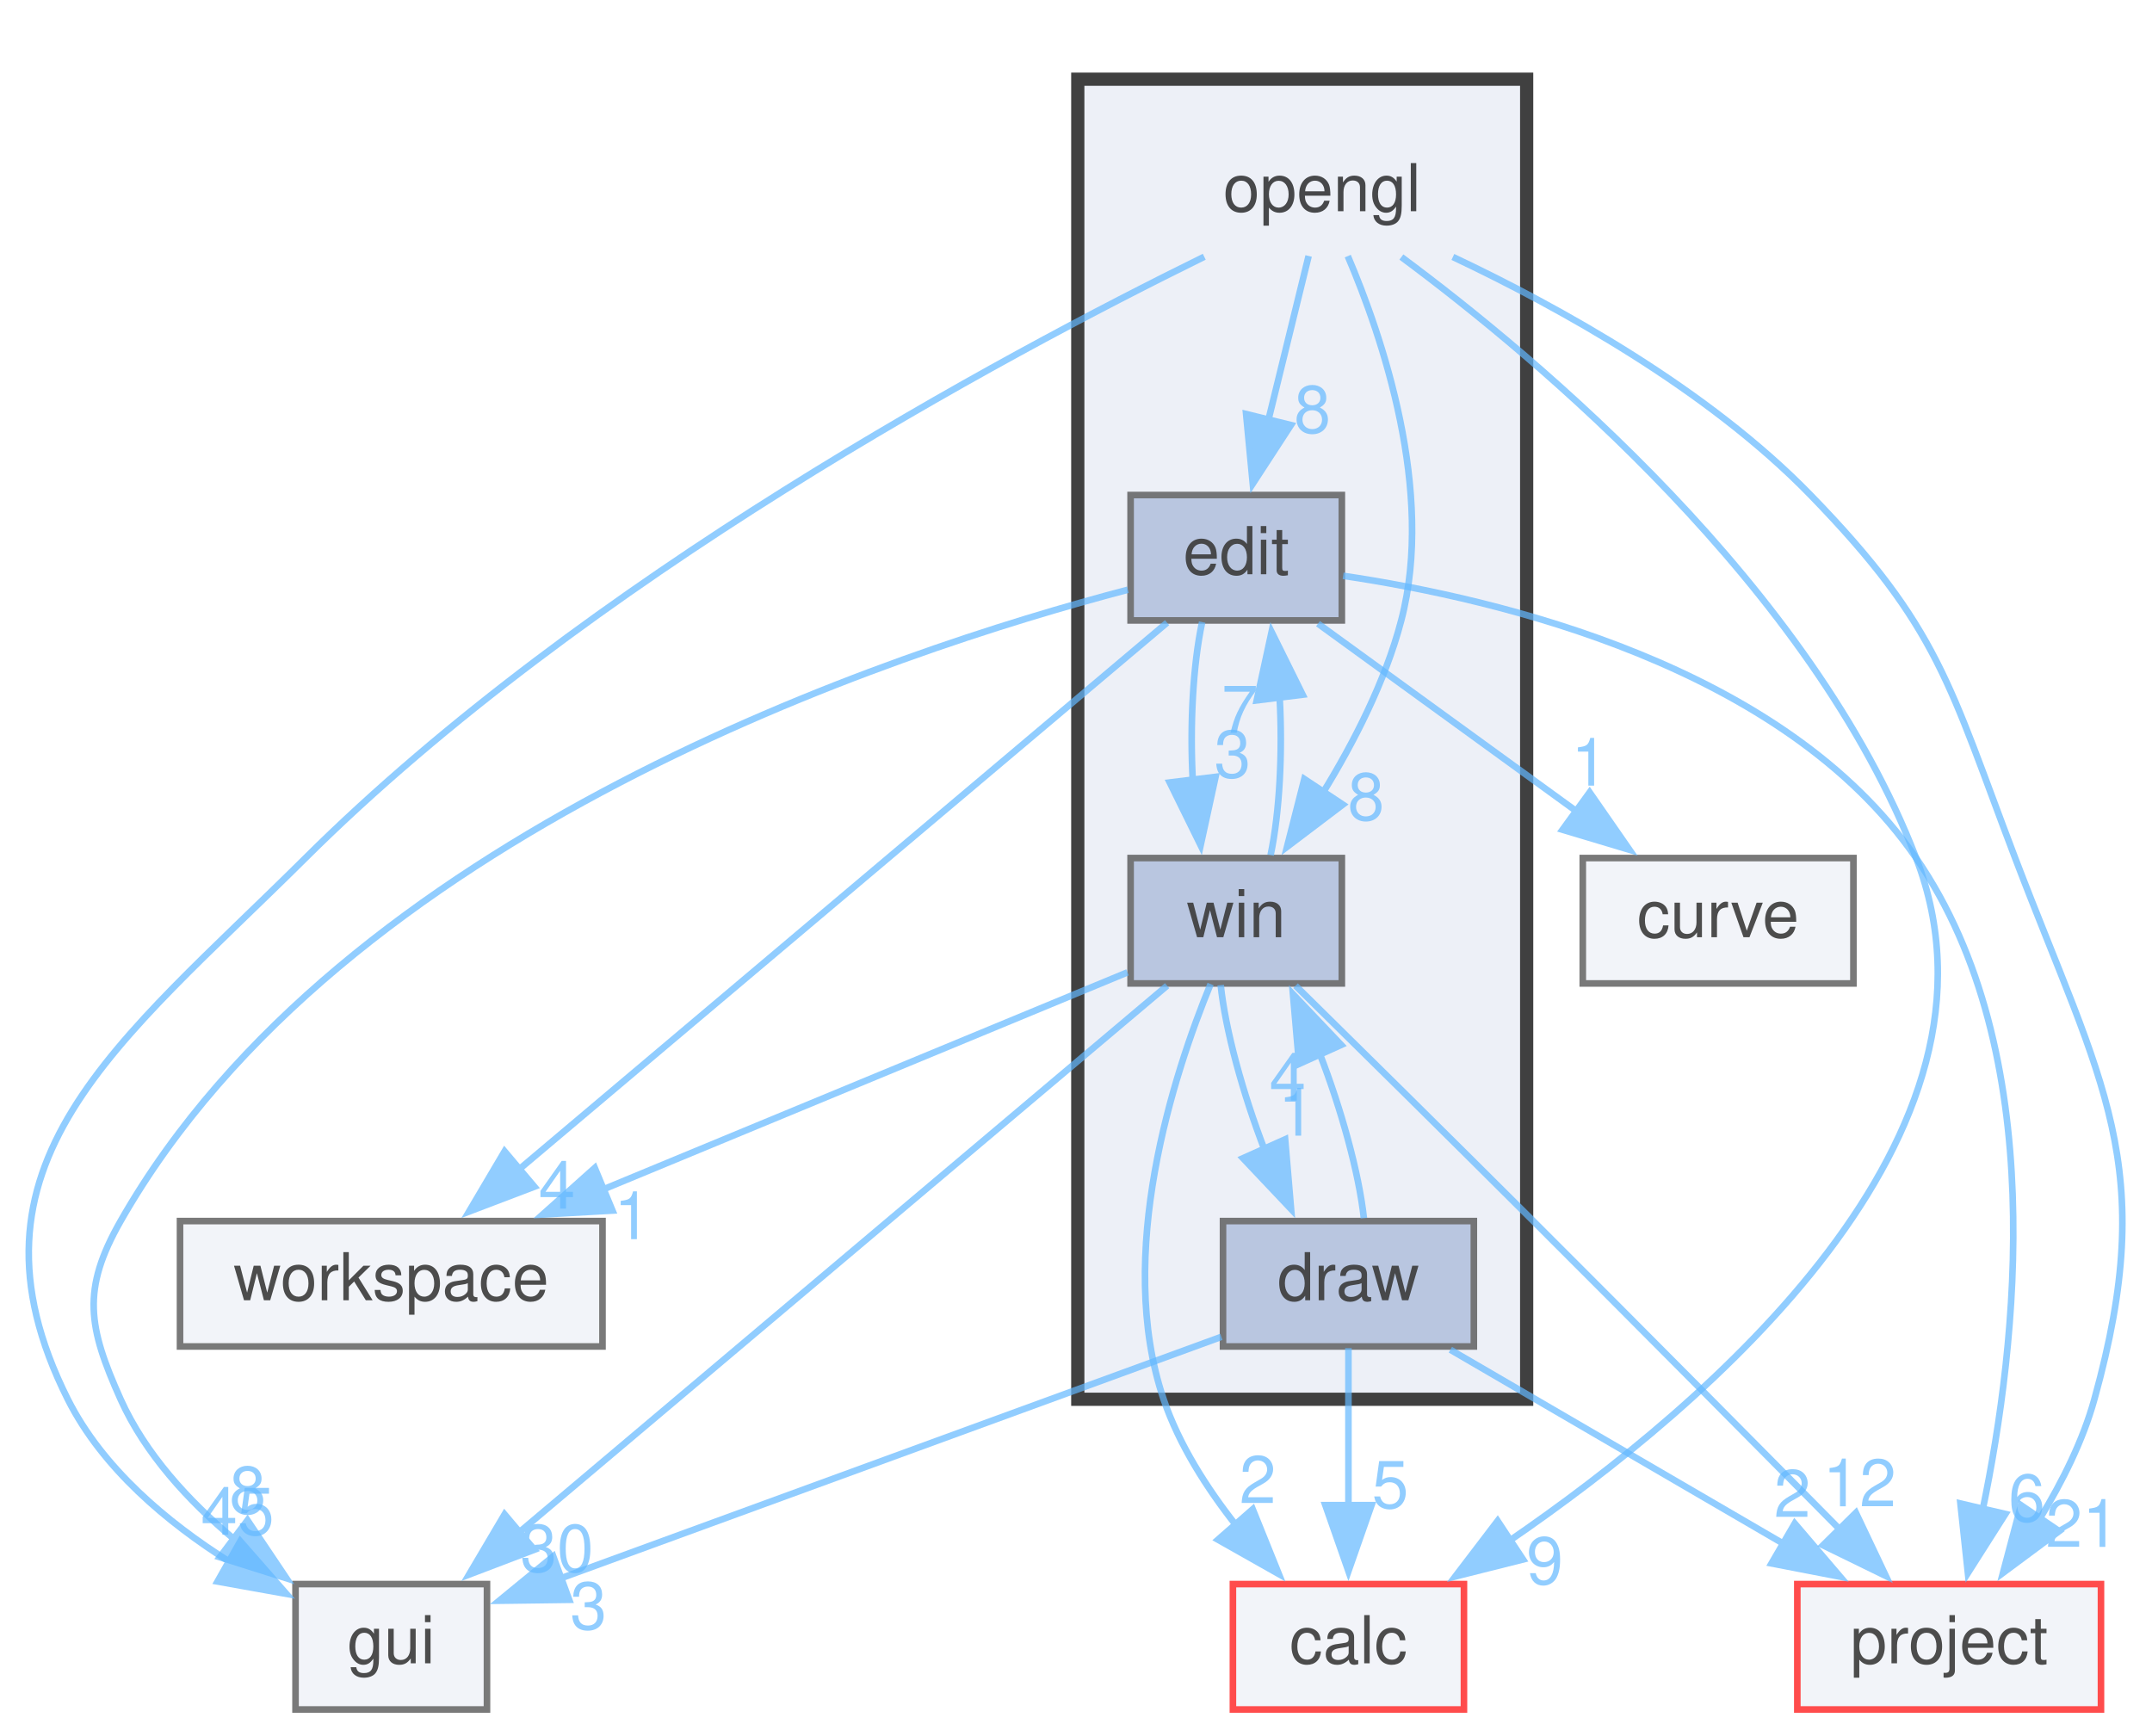
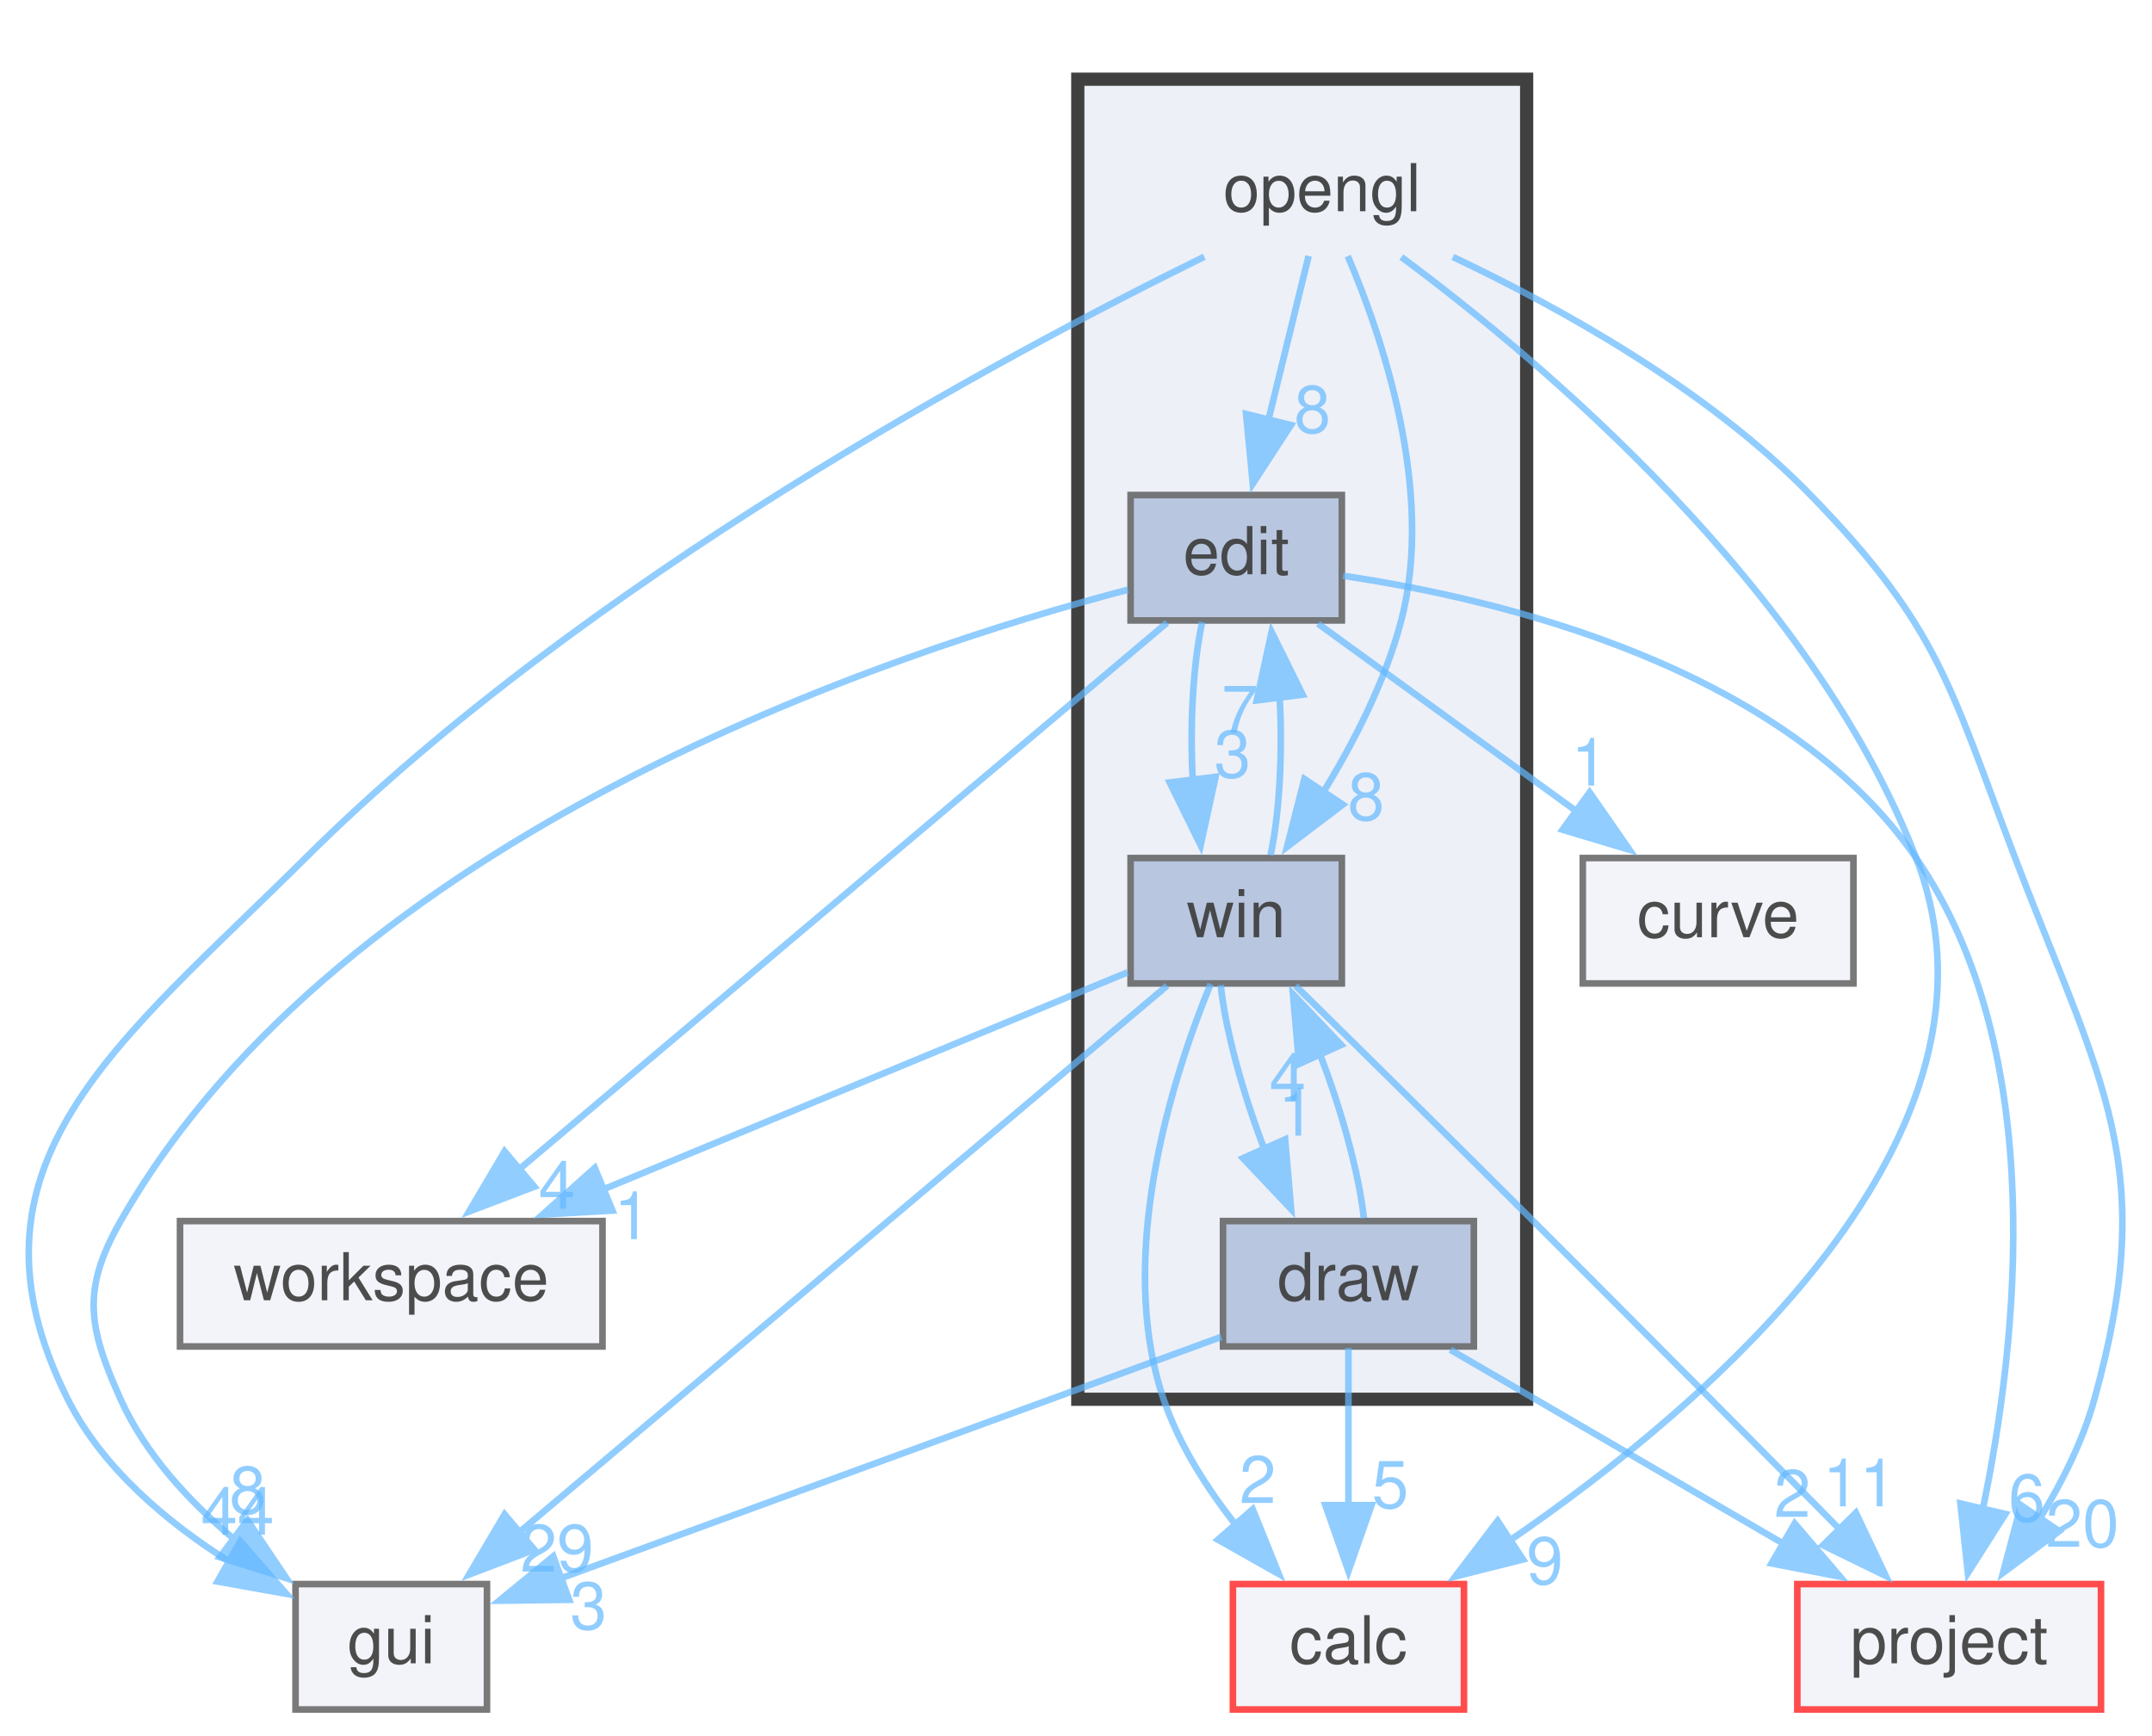
<svg xmlns="http://www.w3.org/2000/svg" xmlns:xlink="http://www.w3.org/1999/xlink" width="326pt" height="263pt" viewBox="0.00 0.00 325.54 263.00">
  <svg id="main" version="1.1" xml:space="preserve">
    <style type="text/css">
.node, .edge {opacity: 0.7;}
.node.selected, .edge.selected {opacity: 1;}
.edge:hover path { stroke: red; }
.edge:hover polygon { stroke: red; fill: red; }
</style>
    <svg id="graph" class="graph">
      <g id="graph0" class="graph" transform="scale(1 1) rotate(0) translate(4 259)">
        <g id="clust1" class="cluster">
          <g id="a_clust1">
            <a xlink:href="dir_e3787dfdbc46fad3e6d80e1f98f95a2e.html" target="_top">
              <polygon fill="#edf0f7" stroke="#404040" stroke-width="2" points="159.04,-47 159.04,-247 227.04,-247 227.04,-47 159.04,-47" />
            </a>
          </g>
        </g>
        <g id="node1" class="node">
          <text text-anchor="middle" x="196.04" y="-227" font-family="Helvetica,sans-Serif" font-size="10.00">opengl</text>
        </g>
        <g id="node3" class="node">
          <g id="a_node3">
            <a xlink:href="dir_418eabe1aa0952264a697ba7817a92a9.html" target="_top" xlink:title="edit">
              <polygon fill="#a2b4d6" stroke="#404040" points="199.04,-184 167.04,-184 167.04,-165 199.04,-165 199.04,-184" />
              <text text-anchor="middle" x="183.04" y="-172" font-family="Helvetica,sans-Serif" font-size="10.00">edit</text>
            </a>
          </g>
        </g>
        <g id="edge3" class="edge">
          <g id="a_edge3">
            <a xlink:href="dir_000012_000007.html" target="_top">
              <path fill="none" stroke="#63b8ff" d="M194.01,-220.22C192.38,-213.57 190.02,-203.96 187.91,-195.34" />
              <polygon fill="#63b8ff" stroke="#63b8ff" points="191.33,-194.6 185.55,-185.72 184.54,-196.27 191.33,-194.6" />
            </a>
          </g>
          <g id="a_edge3-headlabel">
            <a xlink:href="dir_000012_000007.html" target="_top" xlink:title="8">
              <text text-anchor="middle" x="194.59" y="-193.44" font-family="Helvetica,sans-Serif" font-size="10.00" fill="#63b8ff">8</text>
            </a>
          </g>
        </g>
        <g id="node4" class="node">
          <g id="a_node4">
            <a xlink:href="dir_35218102a3d553d0037dd9e6309944ae.html" target="_top" xlink:title="win">
              <polygon fill="#a2b4d6" stroke="#404040" points="199.04,-129 167.04,-129 167.04,-110 199.04,-110 199.04,-129" />
              <text text-anchor="middle" x="183.04" y="-117" font-family="Helvetica,sans-Serif" font-size="10.00">win</text>
            </a>
          </g>
        </g>
        <g id="edge2" class="edge">
          <g id="a_edge2">
            <a xlink:href="dir_000012_000015.html" target="_top">
              <path fill="none" stroke="#63b8ff" d="M199.94,-220.2C205.15,-207.99 213.16,-184.54 208.04,-165 205.64,-155.81 200.86,-146.5 196.12,-138.8" />
              <polygon fill="#63b8ff" stroke="#63b8ff" points="199.19,-137.1 190.74,-130.7 193.36,-140.97 199.19,-137.1" />
            </a>
          </g>
          <g id="a_edge2-headlabel">
            <a xlink:href="dir_000012_000015.html" target="_top" xlink:title="8">
              <text text-anchor="middle" x="202.71" y="-134.76" font-family="Helvetica,sans-Serif" font-size="10.00" fill="#63b8ff">8</text>
            </a>
          </g>
        </g>
        <g id="node5" class="node">
          <g id="a_node5">
            <a xlink:href="dir_00f0a3b1654669903f8939607e046ce9.html" target="_top" xlink:title="project">
              <polygon fill="#edf0f7" stroke="red" points="314.04,-19 268.04,-19 268.04,0 314.04,0 314.04,-19" />
              <text text-anchor="middle" x="291.04" y="-7" font-family="Helvetica,sans-Serif" font-size="10.00">project</text>
            </a>
          </g>
        </g>
        <g id="edge1" class="edge">
          <g id="a_edge1">
            <a xlink:href="dir_000012_000013.html" target="_top">
              <path fill="none" stroke="#63b8ff" d="M215.86,-220.07C231.96,-212.46 254.47,-200.02 270.04,-184 289.6,-163.88 291.05,-155.22 301.04,-129 314.16,-94.58 322.91,-82.49 313.04,-47 311.31,-40.74 308.17,-34.49 304.81,-28.97" />
              <polygon fill="#63b8ff" stroke="#63b8ff" points="307.71,-27.02 299.2,-20.7 301.92,-30.95 307.71,-27.02" />
            </a>
          </g>
          <g id="a_edge1-headlabel">
-             <a xlink:href="dir_000012_000013.html" target="_top" xlink:title="21">
-               <text text-anchor="middle" x="311.23" y="-24.64" font-family="Helvetica,sans-Serif" font-size="10.00" fill="#63b8ff">21</text>
+             <a xlink:href="dir_000012_000013.html" target="_top" xlink:title="20">
+               <text text-anchor="middle" x="311.23" y="-24.64" font-family="Helvetica,sans-Serif" font-size="10.00" fill="#63b8ff">20</text>
            </a>
          </g>
        </g>
        <g id="node7" class="node">
          <g id="a_node7">
            <a xlink:href="dir_4f43f4cad42e15ad2210eb2040958738.html" target="_top" xlink:title="calc">
              <polygon fill="#edf0f7" stroke="red" points="217.54,-19 182.54,-19 182.54,0 217.54,0 217.54,-19" />
              <text text-anchor="middle" x="200.04" y="-7" font-family="Helvetica,sans-Serif" font-size="10.00">calc</text>
            </a>
          </g>
        </g>
        <g id="edge4" class="edge">
          <g id="a_edge4">
            <a xlink:href="dir_000012_000001.html" target="_top">
              <path fill="none" stroke="#63b8ff" d="M208.06,-220.06C228.71,-204.74 270.22,-170.08 286.04,-129 302.2,-87.05 254.99,-46.5 224.25,-25.44" />
              <polygon fill="#63b8ff" stroke="#63b8ff" points="226.49,-22.73 216.22,-20.15 222.64,-28.57 226.49,-22.73" />
            </a>
          </g>
          <g id="a_edge4-headlabel">
            <a xlink:href="dir_000012_000001.html" target="_top" xlink:title="9">
              <text text-anchor="middle" x="229.79" y="-19" font-family="Helvetica,sans-Serif" font-size="10.00" fill="#63b8ff">9</text>
            </a>
          </g>
        </g>
        <g id="node8" class="node">
          <g id="a_node8">
            <a xlink:href="dir_99d0482cf009f9d97a0877749b817f19.html" target="_top" xlink:title="gui">
              <polygon fill="#edf0f7" stroke="#404040" points="69.54,-19 40.54,-19 40.54,0 69.54,0 69.54,-19" />
              <text text-anchor="middle" x="55.04" y="-7" font-family="Helvetica,sans-Serif" font-size="10.00">gui</text>
            </a>
          </g>
        </g>
        <g id="edge5" class="edge">
          <g id="a_edge5">
            <a xlink:href="dir_000012_000010.html" target="_top">
              <path fill="none" stroke="#63b8ff" d="M178.2,-220.1C147.64,-205.07 84.49,-171.19 42.04,-129 13.82,-100.94 -11.81,-82.57 6.04,-47 11.29,-36.56 21.09,-28.34 30.56,-22.37" />
              <polygon fill="#63b8ff" stroke="#63b8ff" points="32.17,-25.49 39.15,-17.52 28.72,-19.39 32.17,-25.49" />
            </a>
          </g>
          <g id="a_edge5-headlabel">
-             <a xlink:href="dir_000012_000010.html" target="_top" xlink:title="45">
-               <text text-anchor="middle" x="31.75" y="-26.48" font-family="Helvetica,sans-Serif" font-size="10.00" fill="#63b8ff">45</text>
+             <a xlink:href="dir_000012_000010.html" target="_top" xlink:title="44">
+               <text text-anchor="middle" x="31.75" y="-26.48" font-family="Helvetica,sans-Serif" font-size="10.00" fill="#63b8ff">44</text>
            </a>
          </g>
        </g>
        <g id="node2" class="node">
          <g id="a_node2">
            <a xlink:href="dir_c02b696957f033c7e5cd8ce997138e40.html" target="_top" xlink:title="draw">
              <polygon fill="#a2b4d6" stroke="#404040" points="219.04,-74 181.04,-74 181.04,-55 219.04,-55 219.04,-74" />
              <text text-anchor="middle" x="200.04" y="-62" font-family="Helvetica,sans-Serif" font-size="10.00">draw</text>
            </a>
          </g>
        </g>
        <g id="edge7" class="edge">
          <g id="a_edge7">
            <a xlink:href="dir_000006_000015.html" target="_top">
              <path fill="none" stroke="#63b8ff" d="M202.38,-74.44C201.63,-81.28 198.96,-90.96 195.64,-99.5" />
              <polygon fill="#63b8ff" stroke="#63b8ff" points="192.56,-97.81 191.64,-108.37 198.94,-100.69 192.56,-97.81" />
            </a>
          </g>
          <g id="a_edge7-headlabel">
            <a xlink:href="dir_000006_000015.html" target="_top" xlink:title="4">
              <text text-anchor="middle" x="190.83" y="-92.25" font-family="Helvetica,sans-Serif" font-size="10.00" fill="#63b8ff">4</text>
            </a>
          </g>
        </g>
        <g id="edge6" class="edge">
          <g id="a_edge6">
            <a xlink:href="dir_000006_000013.html" target="_top">
              <path fill="none" stroke="#63b8ff" d="M215.48,-54.51C229.29,-46.47 249.79,-34.53 265.95,-25.11" />
              <polygon fill="#63b8ff" stroke="#63b8ff" points="267.65,-28.18 274.53,-20.12 264.13,-22.13 267.65,-28.18" />
            </a>
          </g>
          <g id="a_edge6-headlabel">
            <a xlink:href="dir_000006_000013.html" target="_top" xlink:title="2">
              <text text-anchor="middle" x="267.28" y="-29.18" font-family="Helvetica,sans-Serif" font-size="10.00" fill="#63b8ff">2</text>
            </a>
          </g>
        </g>
        <g id="edge8" class="edge">
          <g id="a_edge8">
            <a xlink:href="dir_000006_000001.html" target="_top">
              <path fill="none" stroke="#63b8ff" d="M200.04,-54.75C200.04,-48.27 200.04,-39.16 200.04,-30.9" />
              <polygon fill="#63b8ff" stroke="#63b8ff" points="203.54,-30.96 200.04,-20.96 196.54,-30.96 203.54,-30.96" />
            </a>
          </g>
          <g id="a_edge8-headlabel">
            <a xlink:href="dir_000006_000001.html" target="_top" xlink:title="5">
              <text text-anchor="middle" x="206.38" y="-30.54" font-family="Helvetica,sans-Serif" font-size="10.00" fill="#63b8ff">5</text>
            </a>
          </g>
        </g>
        <g id="edge9" class="edge">
          <g id="a_edge9">
            <a xlink:href="dir_000006_000010.html" target="_top">
              <path fill="none" stroke="#63b8ff" d="M180.79,-56.46C155.06,-47.06 109.39,-30.37 80.75,-19.89" />
              <polygon fill="#63b8ff" stroke="#63b8ff" points="81.99,-16.62 71.39,-16.48 79.58,-23.2 81.99,-16.62" />
            </a>
          </g>
          <g id="a_edge9-headlabel">
            <a xlink:href="dir_000006_000010.html" target="_top" xlink:title="3">
              <text text-anchor="middle" x="84.92" y="-12.17" font-family="Helvetica,sans-Serif" font-size="10.00" fill="#63b8ff">3</text>
            </a>
          </g>
        </g>
        <g id="edge11" class="edge">
          <g id="a_edge11">
            <a xlink:href="dir_000007_000015.html" target="_top">
              <path fill="none" stroke="#63b8ff" d="M177.88,-164.75C176.47,-158.19 176,-148.95 176.47,-140.6" />
              <polygon fill="#63b8ff" stroke="#63b8ff" points="179.91,-141.3 177.65,-130.94 172.97,-140.45 179.91,-141.3" />
            </a>
          </g>
          <g id="a_edge11-headlabel">
            <a xlink:href="dir_000007_000015.html" target="_top" xlink:title="3">
              <text text-anchor="middle" x="182.48" y="-141.21" font-family="Helvetica,sans-Serif" font-size="10.00" fill="#63b8ff">3</text>
            </a>
          </g>
        </g>
        <g id="edge10" class="edge">
          <g id="a_edge10">
            <a xlink:href="dir_000007_000013.html" target="_top">
              <path fill="none" stroke="#63b8ff" d="M199.24,-171.76C222.85,-168.27 266.06,-158.05 286.04,-129 306.31,-99.54 301.38,-55.52 296.12,-30.25" />
              <polygon fill="#63b8ff" stroke="#63b8ff" points="299.56,-29.62 293.88,-20.68 292.75,-31.21 299.56,-29.62" />
            </a>
          </g>
          <g id="a_edge10-headlabel">
            <a xlink:href="dir_000007_000013.html" target="_top" xlink:title="6">
              <text text-anchor="middle" x="302.8" y="-28.5" font-family="Helvetica,sans-Serif" font-size="10.00" fill="#63b8ff">6</text>
            </a>
          </g>
        </g>
        <g id="node6" class="node">
          <g id="a_node6">
            <a xlink:href="dir_46fb1afe702e1a8810ee5ae756e6207c.html" target="_top" xlink:title="curve">
              <polygon fill="#edf0f7" stroke="#404040" points="276.54,-129 235.54,-129 235.54,-110 276.54,-110 276.54,-129" />
              <text text-anchor="middle" x="256.04" y="-117" font-family="Helvetica,sans-Serif" font-size="10.00">curve</text>
            </a>
          </g>
        </g>
        <g id="edge12" class="edge">
          <g id="a_edge12">
            <a xlink:href="dir_000007_000004.html" target="_top">
              <path fill="none" stroke="#63b8ff" d="M195.43,-164.51C206.19,-156.7 222.01,-145.21 234.8,-135.93" />
              <polygon fill="#63b8ff" stroke="#63b8ff" points="236.58,-138.95 242.62,-130.25 232.47,-133.29 236.58,-138.95" />
            </a>
          </g>
          <g id="a_edge12-headlabel">
            <a xlink:href="dir_000007_000004.html" target="_top" xlink:title="1">
              <text text-anchor="middle" x="236.57" y="-139.97" font-family="Helvetica,sans-Serif" font-size="10.00" fill="#63b8ff">1</text>
            </a>
          </g>
        </g>
        <g id="edge13" class="edge">
          <g id="a_edge13">
            <a xlink:href="dir_000007_000010.html" target="_top">
              <path fill="none" stroke="#63b8ff" d="M166.63,-169.65C131.11,-160.33 47.61,-132.85 14.04,-74 8.1,-63.58 9.13,-57.95 14.04,-47 17.75,-38.75 24.33,-31.6 31.16,-25.87" />
              <polygon fill="#63b8ff" stroke="#63b8ff" points="33.26,-28.67 39.16,-19.88 29.06,-23.07 33.26,-28.67" />
            </a>
          </g>
          <g id="a_edge13-headlabel">
            <a xlink:href="dir_000007_000010.html" target="_top" xlink:title="8">
              <text text-anchor="middle" x="33.3" y="-29.69" font-family="Helvetica,sans-Serif" font-size="10.00" fill="#63b8ff">8</text>
            </a>
          </g>
        </g>
        <g id="node9" class="node">
          <g id="a_node9">
            <a xlink:href="dir_f6a83b7e0ebe317a15f9505bd2dc12ce.html" target="_top" xlink:title="workspace">
              <polygon fill="#edf0f7" stroke="#404040" points="87.04,-74 23.04,-74 23.04,-55 87.04,-55 87.04,-74" />
              <text text-anchor="middle" x="55.04" y="-62" font-family="Helvetica,sans-Serif" font-size="10.00">workspace</text>
            </a>
          </g>
        </g>
        <g id="edge14" class="edge">
          <g id="a_edge14">
            <a xlink:href="dir_000007_000016.html" target="_top">
              <path fill="none" stroke="#63b8ff" d="M172.57,-164.66C151.1,-146.55 101.81,-104.96 74.38,-81.81" />
              <polygon fill="#63b8ff" stroke="#63b8ff" points="76.72,-79.21 66.82,-75.44 72.21,-84.56 76.72,-79.21" />
            </a>
          </g>
          <g id="a_edge14-headlabel">
            <a xlink:href="dir_000007_000016.html" target="_top" xlink:title="4">
              <text text-anchor="middle" x="80.14" y="-75.88" font-family="Helvetica,sans-Serif" font-size="10.00" fill="#63b8ff">4</text>
            </a>
          </g>
        </g>
        <g id="edge19" class="edge">
          <g id="a_edge19">
            <a xlink:href="dir_000015_000006.html" target="_top">
              <path fill="none" stroke="#63b8ff" d="M180.69,-109.75C181.4,-102.96 184.05,-93.3 187.36,-84.73" />
              <polygon fill="#63b8ff" stroke="#63b8ff" points="190.45,-86.38 191.35,-75.82 184.07,-83.52 190.45,-86.38" />
            </a>
          </g>
          <g id="a_edge19-headlabel">
            <a xlink:href="dir_000015_000006.html" target="_top" xlink:title="1">
              <text text-anchor="middle" x="192.19" y="-86.94" font-family="Helvetica,sans-Serif" font-size="10.00" fill="#63b8ff">1</text>
            </a>
          </g>
        </g>
        <g id="edge16" class="edge">
          <g id="a_edge16">
            <a xlink:href="dir_000015_000007.html" target="_top">
              <path fill="none" stroke="#63b8ff" d="M188.25,-129.44C189.63,-135.97 190.08,-145.1 189.62,-153.35" />
              <polygon fill="#63b8ff" stroke="#63b8ff" points="186.15,-152.89 188.4,-163.25 193.1,-153.75 186.15,-152.89" />
            </a>
          </g>
          <g id="a_edge16-headlabel">
            <a xlink:href="dir_000015_000007.html" target="_top" xlink:title="7">
              <text text-anchor="middle" x="183.59" y="-147.98" font-family="Helvetica,sans-Serif" font-size="10.00" fill="#63b8ff">7</text>
            </a>
          </g>
        </g>
        <g id="edge15" class="edge">
          <g id="a_edge15">
            <a xlink:href="dir_000015_000013.html" target="_top">
              <path fill="none" stroke="#63b8ff" d="M192.03,-109.66C201.14,-100.7 215.6,-86.42 228.04,-74 243.94,-58.13 261.98,-39.93 274.67,-27.09" />
              <polygon fill="#63b8ff" stroke="#63b8ff" points="276.91,-29.8 281.45,-20.23 271.93,-24.88 276.91,-29.8" />
            </a>
          </g>
          <g id="a_edge15-headlabel">
-             <a xlink:href="dir_000015_000013.html" target="_top" xlink:title="12">
-               <text text-anchor="middle" x="277.47" y="-30.78" font-family="Helvetica,sans-Serif" font-size="10.00" fill="#63b8ff">12</text>
+             <a xlink:href="dir_000015_000013.html" target="_top" xlink:title="11">
+               <text text-anchor="middle" x="277.47" y="-30.78" font-family="Helvetica,sans-Serif" font-size="10.00" fill="#63b8ff">11</text>
            </a>
          </g>
        </g>
        <g id="edge17" class="edge">
          <g id="a_edge17">
            <a xlink:href="dir_000015_000001.html" target="_top">
              <path fill="none" stroke="#63b8ff" d="M179.16,-109.91C173.55,-96.25 164.62,-68.88 172.04,-47 174.38,-40.12 178.59,-33.52 183.05,-27.87" />
              <polygon fill="#63b8ff" stroke="#63b8ff" points="185.54,-30.34 189.5,-20.52 180.28,-25.73 185.54,-30.34" />
            </a>
          </g>
          <g id="a_edge17-headlabel">
            <a xlink:href="dir_000015_000001.html" target="_top" xlink:title="2">
              <text text-anchor="middle" x="186.3" y="-31.28" font-family="Helvetica,sans-Serif" font-size="10.00" fill="#63b8ff">2</text>
            </a>
          </g>
        </g>
        <g id="edge18" class="edge">
          <g id="a_edge18">
            <a xlink:href="dir_000015_000010.html" target="_top">
              <path fill="none" stroke="#63b8ff" d="M172.57,-109.66C151.1,-91.55 101.81,-49.96 74.38,-26.81" />
              <polygon fill="#63b8ff" stroke="#63b8ff" points="76.72,-24.21 66.82,-20.44 72.21,-29.56 76.72,-24.21" />
            </a>
          </g>
          <g id="a_edge18-headlabel">
-             <a xlink:href="dir_000015_000010.html" target="_top" xlink:title="30">
-               <text text-anchor="middle" x="80.14" y="-20.88" font-family="Helvetica,sans-Serif" font-size="10.00" fill="#63b8ff">30</text>
+             <a xlink:href="dir_000015_000010.html" target="_top" xlink:title="29">
+               <text text-anchor="middle" x="80.14" y="-20.88" font-family="Helvetica,sans-Serif" font-size="10.00" fill="#63b8ff">29</text>
            </a>
          </g>
        </g>
        <g id="edge20" class="edge">
          <g id="a_edge20">
            <a xlink:href="dir_000015_000016.html" target="_top">
              <path fill="none" stroke="#63b8ff" d="M166.57,-111.68C146.58,-103.4 112.39,-89.25 87.13,-78.79" />
              <polygon fill="#63b8ff" stroke="#63b8ff" points="88.55,-75.59 77.97,-74.99 85.87,-82.05 88.55,-75.59" />
            </a>
          </g>
          <g id="a_edge20-headlabel">
            <a xlink:href="dir_000015_000016.html" target="_top" xlink:title="1">
              <text text-anchor="middle" x="91.56" y="-71.26" font-family="Helvetica,sans-Serif" font-size="10.00" fill="#63b8ff">1</text>
            </a>
          </g>
        </g>
      </g>
    </svg>
  </svg>
  <style type="text/css">

[data-mouse-over-selected='false'] { opacity: 0.7; }
[data-mouse-over-selected='true']  { opacity: 1.0; }

</style>
</svg>
